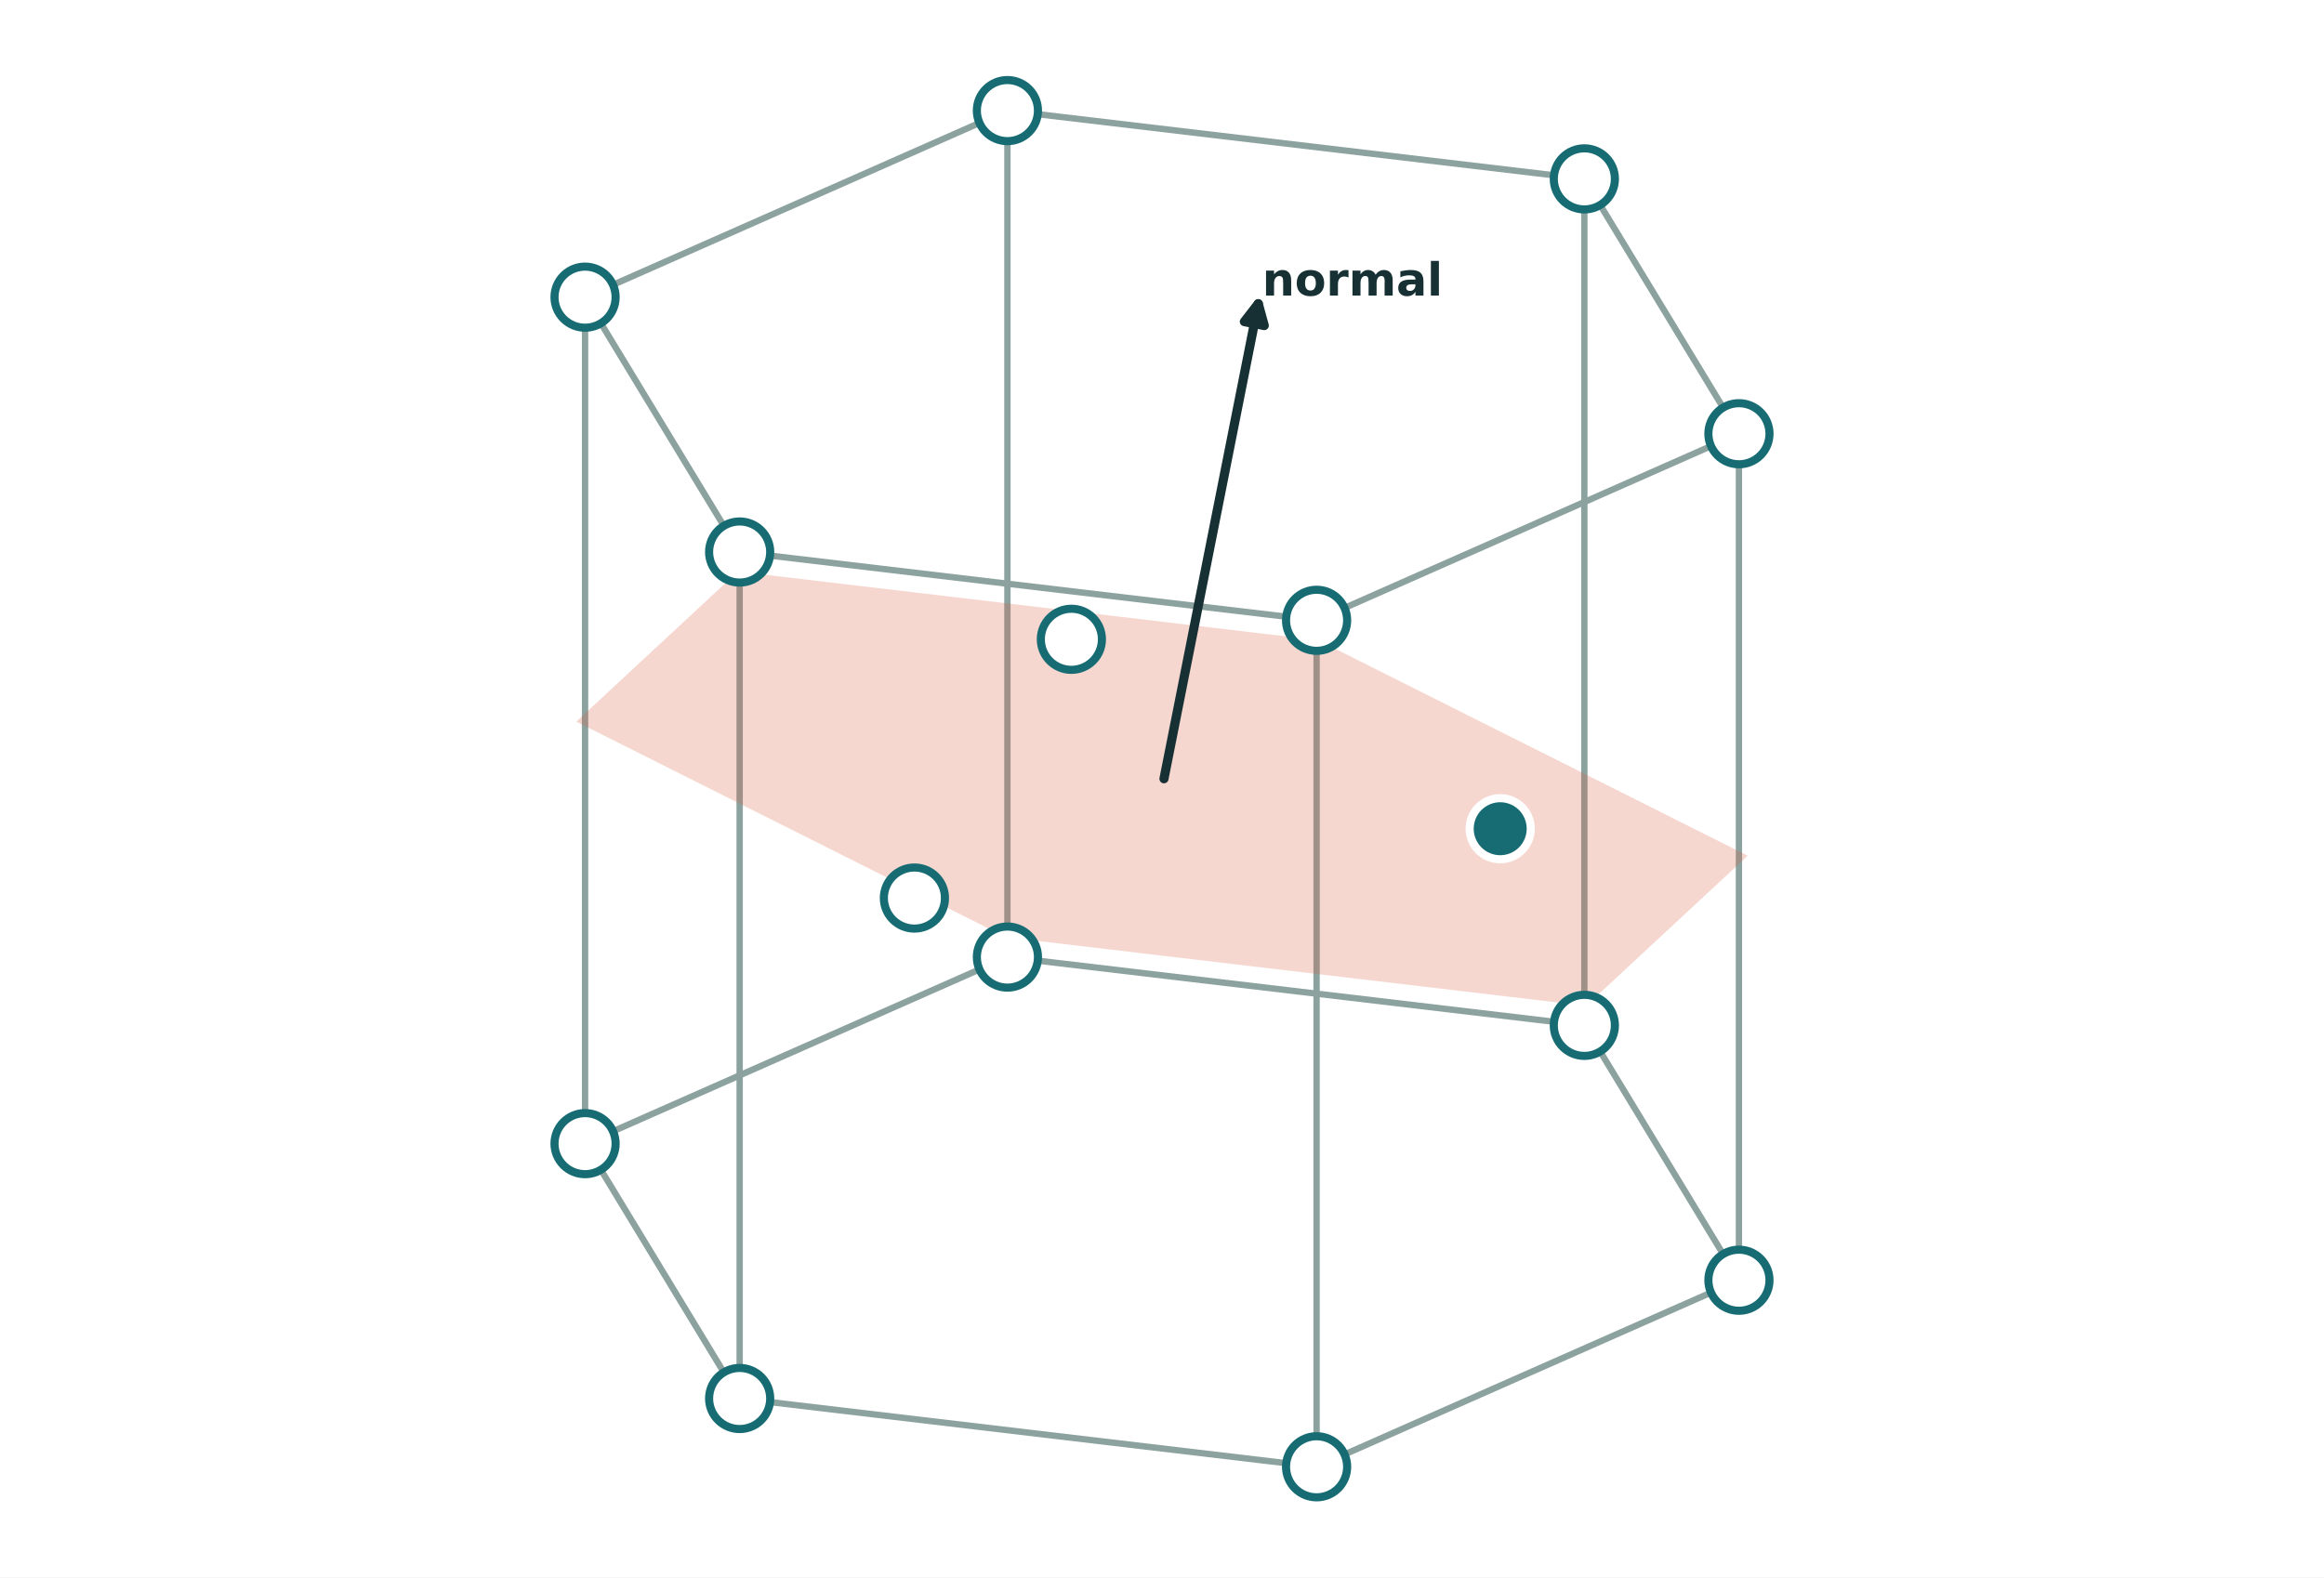
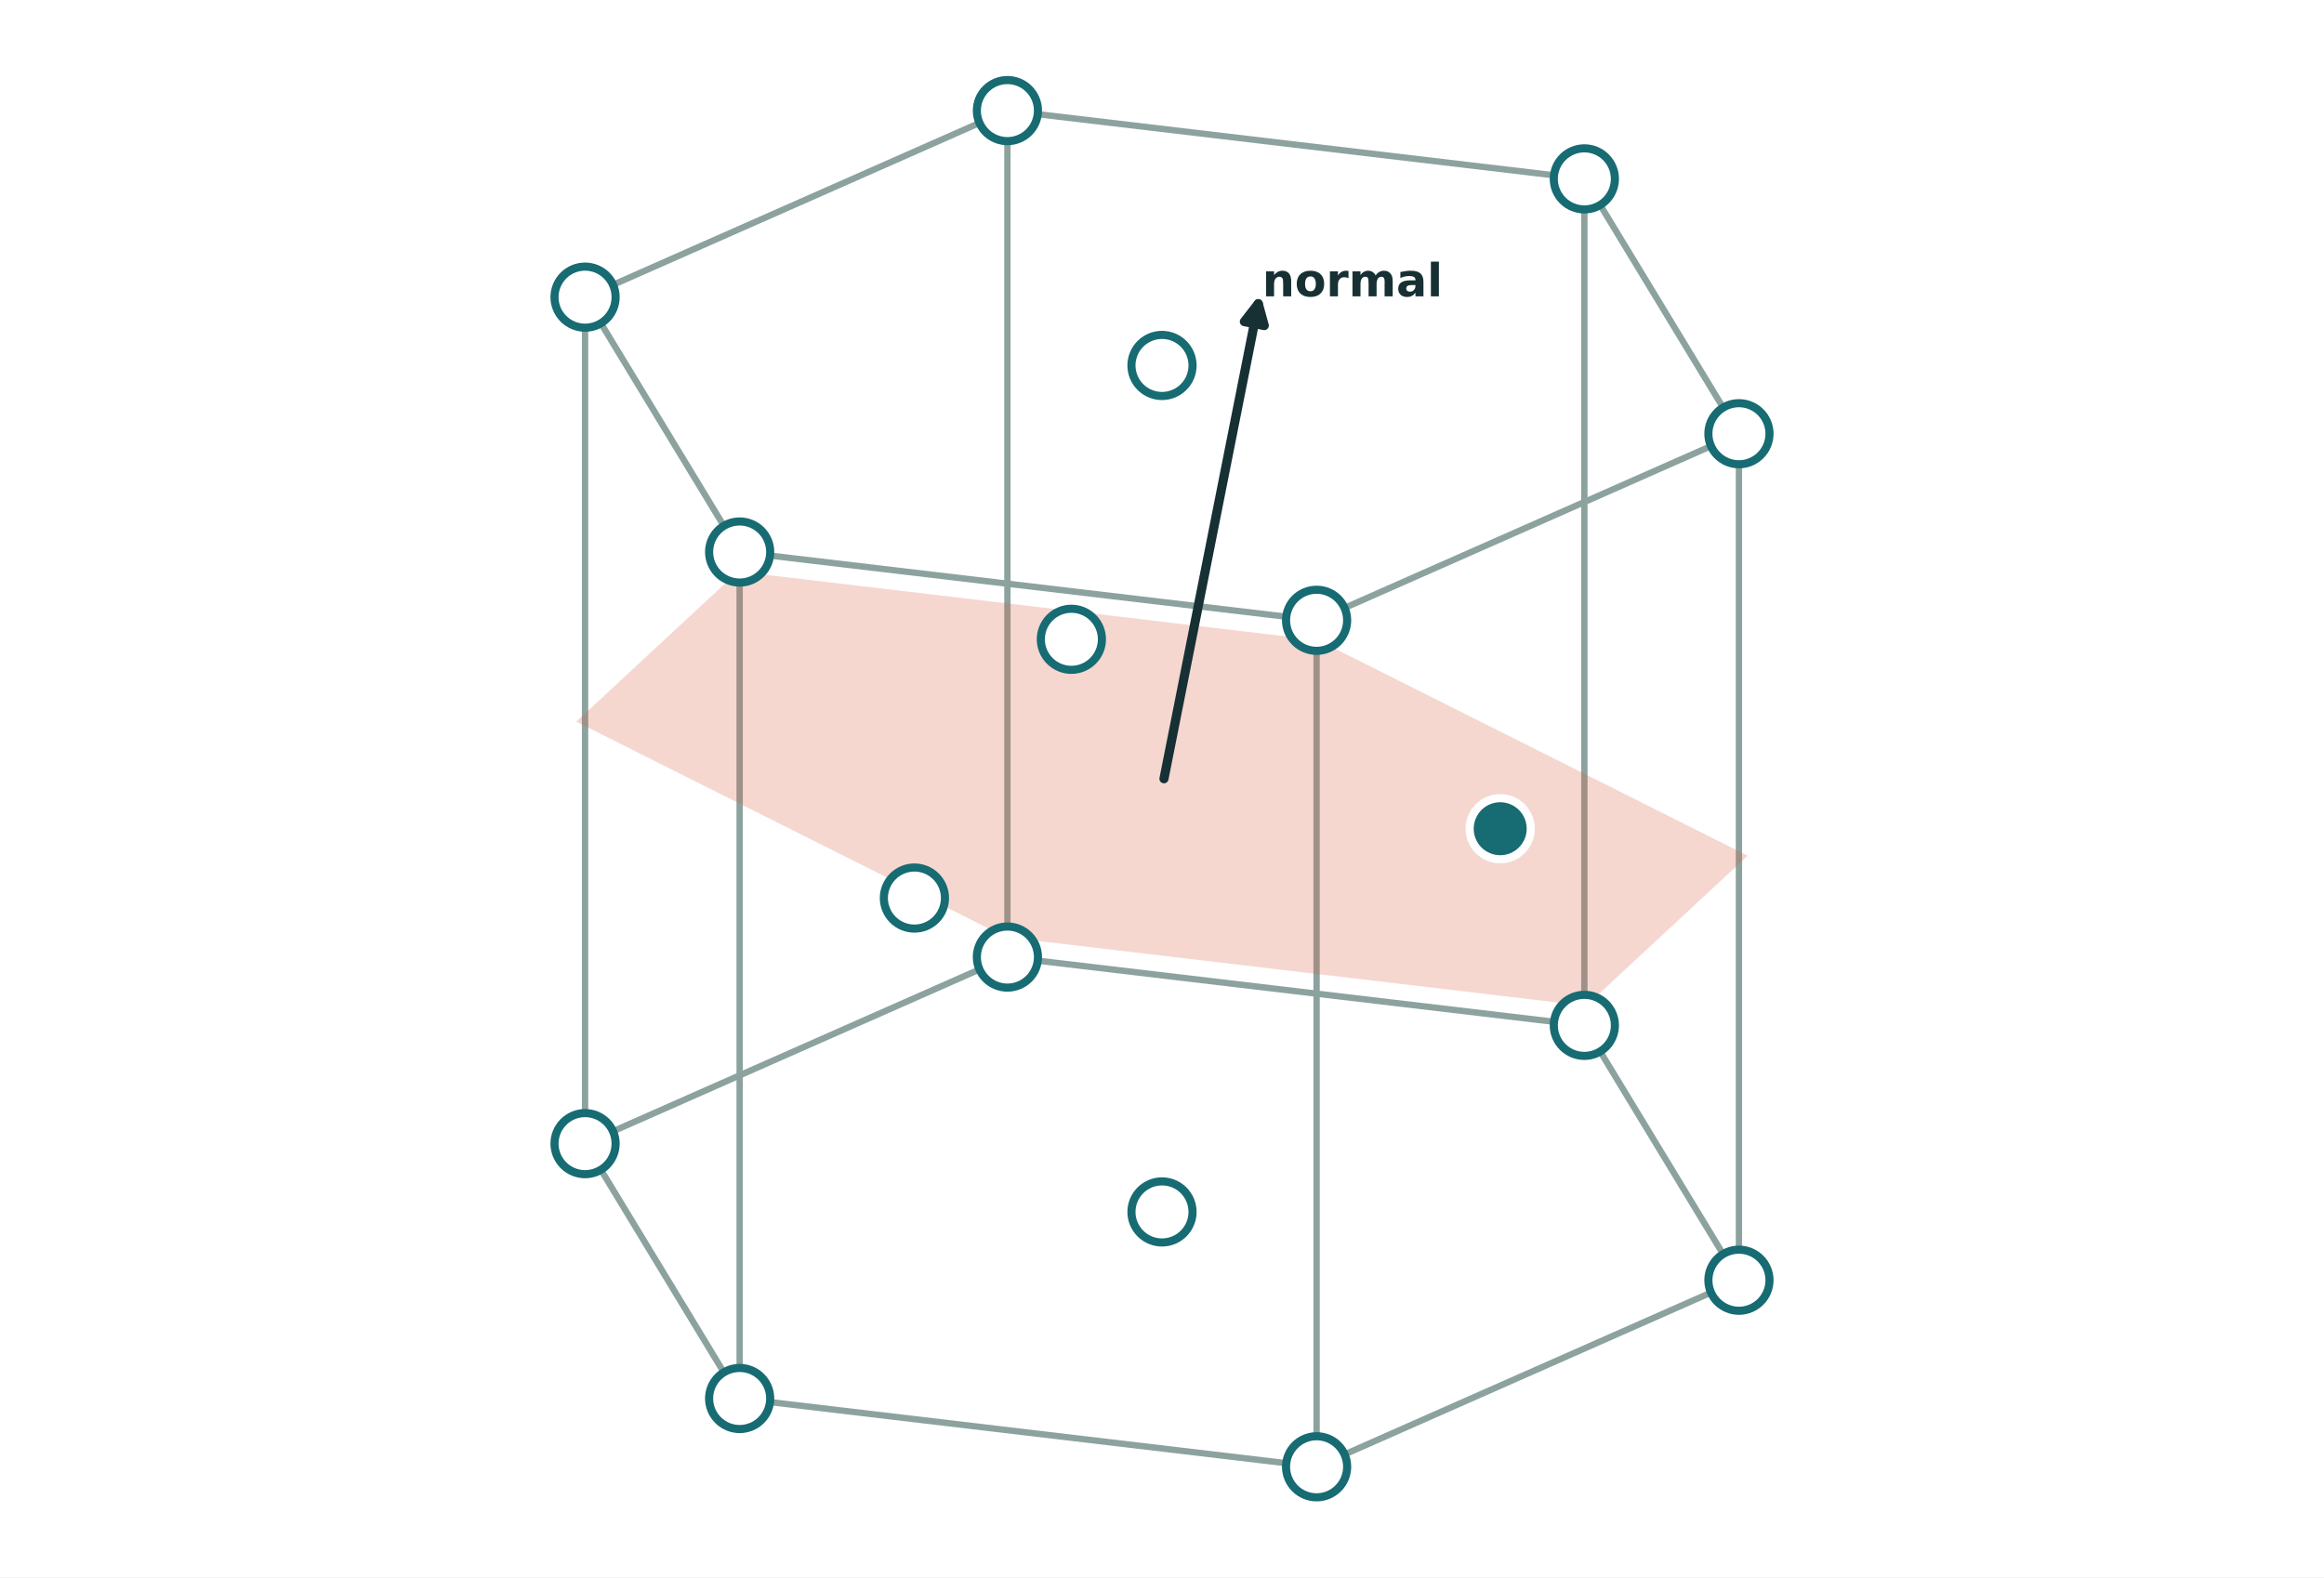
<svg xmlns="http://www.w3.org/2000/svg" xmlns:xlink="http://www.w3.org/1999/xlink" width="457.92pt" height="310.896pt" viewBox="0 0 457.92 310.896" version="1.1">
  <defs>
    <style type="text/css">*{stroke-linejoin: round; stroke-linecap: butt}</style>
  </defs>
  <g id="figure_1">
    <g id="patch_1">
      <path d="M 0 310.896 L 457.92 310.896 L 457.92 0 L 0 0 z " style="fill: #ffffff" />
    </g>
    <g id="axes_1">
      <g id="line2d_1">
-         <path d="M 312.179 202.096 L 198.5 188.637 " clip-path="url(#pc4c72e6c8c)" style="fill: none; stroke: #8ca29e; stroke-width: 1.25; stroke-linecap: square" />
+         <path d="M 312.179 202.096 L 198.5 188.637 " clip-path="url(#pd591c54c0f)" style="fill: none; stroke: #8ca29e; stroke-width: 1.25; stroke-linecap: square" />
      </g>
      <g id="line2d_2">
-         <path d="M 198.5 188.637 L 115.28 225.408 " clip-path="url(#pc4c72e6c8c)" style="fill: none; stroke: #8ca29e; stroke-width: 1.25; stroke-linecap: square" />
+         <path d="M 198.5 188.637 L 115.28 225.408 " clip-path="url(#pd591c54c0f)" style="fill: none; stroke: #8ca29e; stroke-width: 1.25; stroke-linecap: square" />
      </g>
      <g id="line2d_3">
-         <path d="M 115.28 225.408 L 145.741 275.639 " clip-path="url(#pc4c72e6c8c)" style="fill: none; stroke: #8ca29e; stroke-width: 1.25; stroke-linecap: square" />
+         <path d="M 115.28 225.408 L 145.741 275.639 " clip-path="url(#pd591c54c0f)" style="fill: none; stroke: #8ca29e; stroke-width: 1.25; stroke-linecap: square" />
      </g>
      <g id="line2d_4">
-         <path d="M 145.741 275.639 L 259.42 289.098 " clip-path="url(#pc4c72e6c8c)" style="fill: none; stroke: #8ca29e; stroke-width: 1.25; stroke-linecap: square" />
+         <path d="M 145.741 275.639 L 259.42 289.098 " clip-path="url(#pd591c54c0f)" style="fill: none; stroke: #8ca29e; stroke-width: 1.25; stroke-linecap: square" />
      </g>
      <g id="line2d_5">
-         <path d="M 259.42 289.098 L 342.64 252.327 " clip-path="url(#pc4c72e6c8c)" style="fill: none; stroke: #8ca29e; stroke-width: 1.25; stroke-linecap: square" />
+         <path d="M 259.42 289.098 L 342.64 252.327 " clip-path="url(#pd591c54c0f)" style="fill: none; stroke: #8ca29e; stroke-width: 1.25; stroke-linecap: square" />
      </g>
      <g id="line2d_6">
-         <path d="M 342.64 252.327 L 312.179 202.096 " clip-path="url(#pc4c72e6c8c)" style="fill: none; stroke: #8ca29e; stroke-width: 1.25; stroke-linecap: square" />
+         <path d="M 342.64 252.327 L 312.179 202.096 " clip-path="url(#pd591c54c0f)" style="fill: none; stroke: #8ca29e; stroke-width: 1.25; stroke-linecap: square" />
      </g>
      <g id="line2d_7">
-         <path d="M 312.179 35.257 L 198.5 21.798 " clip-path="url(#pc4c72e6c8c)" style="fill: none; stroke: #8ca29e; stroke-width: 1.25; stroke-linecap: square" />
+         <path d="M 312.179 35.257 L 198.5 21.798 " clip-path="url(#pd591c54c0f)" style="fill: none; stroke: #8ca29e; stroke-width: 1.25; stroke-linecap: square" />
      </g>
      <g id="line2d_8">
-         <path d="M 198.5 21.798 L 115.28 58.569 " clip-path="url(#pc4c72e6c8c)" style="fill: none; stroke: #8ca29e; stroke-width: 1.25; stroke-linecap: square" />
+         <path d="M 198.5 21.798 L 115.28 58.569 " clip-path="url(#pd591c54c0f)" style="fill: none; stroke: #8ca29e; stroke-width: 1.25; stroke-linecap: square" />
      </g>
      <g id="line2d_9">
-         <path d="M 115.28 58.569 L 145.741 108.8 " clip-path="url(#pc4c72e6c8c)" style="fill: none; stroke: #8ca29e; stroke-width: 1.25; stroke-linecap: square" />
+         <path d="M 115.28 58.569 L 145.741 108.8 " clip-path="url(#pd591c54c0f)" style="fill: none; stroke: #8ca29e; stroke-width: 1.25; stroke-linecap: square" />
      </g>
      <g id="line2d_10">
-         <path d="M 145.741 108.8 L 259.42 122.259 " clip-path="url(#pc4c72e6c8c)" style="fill: none; stroke: #8ca29e; stroke-width: 1.25; stroke-linecap: square" />
+         <path d="M 145.741 108.8 L 259.42 122.259 " clip-path="url(#pd591c54c0f)" style="fill: none; stroke: #8ca29e; stroke-width: 1.25; stroke-linecap: square" />
      </g>
      <g id="line2d_11">
-         <path d="M 259.42 122.259 L 342.64 85.488 " clip-path="url(#pc4c72e6c8c)" style="fill: none; stroke: #8ca29e; stroke-width: 1.25; stroke-linecap: square" />
+         <path d="M 259.42 122.259 L 342.64 85.488 " clip-path="url(#pd591c54c0f)" style="fill: none; stroke: #8ca29e; stroke-width: 1.25; stroke-linecap: square" />
      </g>
      <g id="line2d_12">
-         <path d="M 342.64 85.488 L 312.179 35.257 " clip-path="url(#pc4c72e6c8c)" style="fill: none; stroke: #8ca29e; stroke-width: 1.25; stroke-linecap: square" />
+         <path d="M 342.64 85.488 L 312.179 35.257 " clip-path="url(#pd591c54c0f)" style="fill: none; stroke: #8ca29e; stroke-width: 1.25; stroke-linecap: square" />
      </g>
      <g id="line2d_13">
-         <path d="M 312.179 202.096 L 312.179 35.257 " clip-path="url(#pc4c72e6c8c)" style="fill: none; stroke: #8ca29e; stroke-width: 1.25; stroke-linecap: square" />
+         <path d="M 312.179 202.096 L 312.179 35.257 " clip-path="url(#pd591c54c0f)" style="fill: none; stroke: #8ca29e; stroke-width: 1.25; stroke-linecap: square" />
      </g>
      <g id="line2d_14">
-         <path d="M 198.5 188.637 L 198.5 21.798 " clip-path="url(#pc4c72e6c8c)" style="fill: none; stroke: #8ca29e; stroke-width: 1.25; stroke-linecap: square" />
+         <path d="M 198.5 188.637 L 198.5 21.798 " clip-path="url(#pd591c54c0f)" style="fill: none; stroke: #8ca29e; stroke-width: 1.25; stroke-linecap: square" />
      </g>
      <g id="line2d_15">
-         <path d="M 115.28 225.408 L 115.28 58.569 " clip-path="url(#pc4c72e6c8c)" style="fill: none; stroke: #8ca29e; stroke-width: 1.25; stroke-linecap: square" />
+         <path d="M 115.28 225.408 L 115.28 58.569 " clip-path="url(#pd591c54c0f)" style="fill: none; stroke: #8ca29e; stroke-width: 1.25; stroke-linecap: square" />
      </g>
      <g id="line2d_16">
-         <path d="M 145.741 275.639 L 145.741 108.8 " clip-path="url(#pc4c72e6c8c)" style="fill: none; stroke: #8ca29e; stroke-width: 1.25; stroke-linecap: square" />
+         <path d="M 145.741 275.639 L 145.741 108.8 " clip-path="url(#pd591c54c0f)" style="fill: none; stroke: #8ca29e; stroke-width: 1.25; stroke-linecap: square" />
      </g>
      <g id="line2d_17">
-         <path d="M 259.42 289.098 L 259.42 122.259 " clip-path="url(#pc4c72e6c8c)" style="fill: none; stroke: #8ca29e; stroke-width: 1.25; stroke-linecap: square" />
+         <path d="M 259.42 289.098 L 259.42 122.259 " clip-path="url(#pd591c54c0f)" style="fill: none; stroke: #8ca29e; stroke-width: 1.25; stroke-linecap: square" />
      </g>
      <g id="line2d_18">
-         <path d="M 342.64 252.327 L 342.64 85.488 " clip-path="url(#pc4c72e6c8c)" style="fill: none; stroke: #8ca29e; stroke-width: 1.25; stroke-linecap: square" />
+         <path d="M 342.64 252.327 L 342.64 85.488 " clip-path="url(#pd591c54c0f)" style="fill: none; stroke: #8ca29e; stroke-width: 1.25; stroke-linecap: square" />
      </g>
      <g id="patch_2">
-         <path d="M 145.741 113.691 L 259.42 127.15 L 342.64 168.907 L 312.179 197.205 L 198.5 183.746 L 115.28 141.989 z " clip-path="url(#pc4c72e6c8c)" style="fill: #d85f45; opacity: 0.25; stroke: #d85f45; stroke-width: 2; stroke-linejoin: miter" />
+         <path d="M 145.741 113.691 L 259.42 127.15 L 342.64 168.907 L 312.179 197.205 L 198.5 183.746 L 115.28 141.989 z " clip-path="url(#pd591c54c0f)" style="fill: #d85f45; opacity: 0.25; stroke: #d85f45; stroke-width: 2; stroke-linejoin: miter" />
      </g>
      <g id="text_1">
-         <text style="font-weight: 700; font-size: 9px; font-family: 'DejaVu Sans'; text-anchor: start; fill: #173033" x="248.711" y="58.259" transform="rotate(-0 248.7107 58.25872)">  normal</text>
+         <text style="font-weight: 700; font-size: 9px; font-family: 'DejaVu Sans'; text-anchor: start; fill: #173033" x="248.711" y="58.404" transform="rotate(-0 248.7107 58.40391)">  normal</text>
      </g>
      <g id="PathCollection_1">
        <defs>
-           <path id="m2f9499620f" d="M 0 6.021 C 1.597 6.021 3.128 5.386 4.257 4.257 C 5.386 3.128 6.021 1.597 6.021 0 C 6.021 -1.597 5.386 -3.128 4.257 -4.257 C 3.128 -5.386 1.597 -6.021 0 -6.021 C -1.597 -6.021 -3.128 -5.386 -4.257 -4.257 C -5.386 -3.128 -6.021 -1.597 -6.021 0 C -6.021 1.597 -5.386 3.128 -4.257 4.257 C -3.128 5.386 -1.597 6.021 0 6.021 z " style="stroke: #176b72; stroke-width: 1.6" />
+           <path id="mda5c548ac4" d="M 0 6.021 C 1.597 6.021 3.128 5.386 4.257 4.257 C 5.386 3.128 6.021 1.597 6.021 0 C 6.021 -1.597 5.386 -3.128 4.257 -4.257 C 3.128 -5.386 1.597 -6.021 0 -6.021 C -1.597 -6.021 -3.128 -5.386 -4.257 -4.257 C -5.386 -3.128 -6.021 -1.597 -6.021 0 C -6.021 1.597 -5.386 3.128 -4.257 4.257 C -3.128 5.386 -1.597 6.021 0 6.021 z " style="stroke: #176b72; stroke-width: 1.6" />
        </defs>
-         <g clip-path="url(#pc4c72e6c8c)">
-           <use xlink:href="#m2f9499620f" x="312.179" y="202.096" style="fill: #ffffff; stroke: #176b72; stroke-width: 1.6" />
+         <g clip-path="url(#pd591c54c0f)">
+           <use xlink:href="#mda5c548ac4" x="312.179" y="202.096" style="fill: #ffffff; stroke: #176b72; stroke-width: 1.6" />
        </g>
      </g>
      <g id="PathCollection_2">
-         <g clip-path="url(#pc4c72e6c8c)">
-           <use xlink:href="#m2f9499620f" x="198.5" y="188.637" style="fill: #ffffff; stroke: #176b72; stroke-width: 1.6" />
+         <g clip-path="url(#pd591c54c0f)">
+           <use xlink:href="#mda5c548ac4" x="198.5" y="188.637" style="fill: #ffffff; stroke: #176b72; stroke-width: 1.6" />
        </g>
      </g>
      <g id="PathCollection_3">
-         <g clip-path="url(#pc4c72e6c8c)">
-           <use xlink:href="#m2f9499620f" x="115.28" y="225.408" style="fill: #ffffff; stroke: #176b72; stroke-width: 1.6" />
+         <g clip-path="url(#pd591c54c0f)">
+           <use xlink:href="#mda5c548ac4" x="115.28" y="225.408" style="fill: #ffffff; stroke: #176b72; stroke-width: 1.6" />
        </g>
      </g>
      <g id="PathCollection_4">
-         <g clip-path="url(#pc4c72e6c8c)">
-           <use xlink:href="#m2f9499620f" x="145.741" y="275.639" style="fill: #ffffff; stroke: #176b72; stroke-width: 1.6" />
+         <g clip-path="url(#pd591c54c0f)">
+           <use xlink:href="#mda5c548ac4" x="145.741" y="275.639" style="fill: #ffffff; stroke: #176b72; stroke-width: 1.6" />
        </g>
      </g>
      <g id="PathCollection_5">
-         <g clip-path="url(#pc4c72e6c8c)">
-           <use xlink:href="#m2f9499620f" x="259.42" y="289.098" style="fill: #ffffff; stroke: #176b72; stroke-width: 1.6" />
+         <g clip-path="url(#pd591c54c0f)">
+           <use xlink:href="#mda5c548ac4" x="259.42" y="289.098" style="fill: #ffffff; stroke: #176b72; stroke-width: 1.6" />
        </g>
      </g>
      <g id="PathCollection_6">
-         <g clip-path="url(#pc4c72e6c8c)">
-           <use xlink:href="#m2f9499620f" x="342.64" y="252.327" style="fill: #ffffff; stroke: #176b72; stroke-width: 1.6" />
+         <g clip-path="url(#pd591c54c0f)">
+           <use xlink:href="#mda5c548ac4" x="342.64" y="252.327" style="fill: #ffffff; stroke: #176b72; stroke-width: 1.6" />
        </g>
      </g>
      <g id="PathCollection_7">
-         <g clip-path="url(#pc4c72e6c8c)">
-           <use xlink:href="#m2f9499620f" x="312.179" y="35.257" style="fill: #ffffff; stroke: #176b72; stroke-width: 1.6" />
+         <g clip-path="url(#pd591c54c0f)">
+           <use xlink:href="#mda5c548ac4" x="312.179" y="35.257" style="fill: #ffffff; stroke: #176b72; stroke-width: 1.6" />
        </g>
      </g>
      <g id="PathCollection_8">
-         <g clip-path="url(#pc4c72e6c8c)">
-           <use xlink:href="#m2f9499620f" x="198.5" y="21.798" style="fill: #ffffff; stroke: #176b72; stroke-width: 1.6" />
+         <g clip-path="url(#pd591c54c0f)">
+           <use xlink:href="#mda5c548ac4" x="198.5" y="21.798" style="fill: #ffffff; stroke: #176b72; stroke-width: 1.6" />
        </g>
      </g>
      <g id="PathCollection_9">
-         <g clip-path="url(#pc4c72e6c8c)">
-           <use xlink:href="#m2f9499620f" x="115.28" y="58.569" style="fill: #ffffff; stroke: #176b72; stroke-width: 1.6" />
+         <g clip-path="url(#pd591c54c0f)">
+           <use xlink:href="#mda5c548ac4" x="115.28" y="58.569" style="fill: #ffffff; stroke: #176b72; stroke-width: 1.6" />
        </g>
      </g>
      <g id="PathCollection_10">
-         <g clip-path="url(#pc4c72e6c8c)">
-           <use xlink:href="#m2f9499620f" x="145.741" y="108.8" style="fill: #ffffff; stroke: #176b72; stroke-width: 1.6" />
+         <g clip-path="url(#pd591c54c0f)">
+           <use xlink:href="#mda5c548ac4" x="145.741" y="108.8" style="fill: #ffffff; stroke: #176b72; stroke-width: 1.6" />
        </g>
      </g>
      <g id="PathCollection_11">
-         <g clip-path="url(#pc4c72e6c8c)">
-           <use xlink:href="#m2f9499620f" x="259.42" y="122.259" style="fill: #ffffff; stroke: #176b72; stroke-width: 1.6" />
+         <g clip-path="url(#pd591c54c0f)">
+           <use xlink:href="#mda5c548ac4" x="259.42" y="122.259" style="fill: #ffffff; stroke: #176b72; stroke-width: 1.6" />
        </g>
      </g>
      <g id="PathCollection_12">
-         <g clip-path="url(#pc4c72e6c8c)">
-           <use xlink:href="#m2f9499620f" x="342.64" y="85.488" style="fill: #ffffff; stroke: #176b72; stroke-width: 1.6" />
+         <g clip-path="url(#pd591c54c0f)">
+           <use xlink:href="#mda5c548ac4" x="342.64" y="85.488" style="fill: #ffffff; stroke: #176b72; stroke-width: 1.6" />
        </g>
      </g>
      <g id="PathCollection_13">
-         <g clip-path="url(#pc4c72e6c8c)">
-           <use xlink:href="#m2f9499620f" x="211.104" y="126.003" style="fill: #ffffff; stroke: #176b72; stroke-width: 1.6" />
+         <g clip-path="url(#pd591c54c0f)">
+           <use xlink:href="#mda5c548ac4" x="228.96" y="238.867" style="fill: #ffffff; stroke: #176b72; stroke-width: 1.6" />
        </g>
      </g>
      <g id="PathCollection_14">
-         <g clip-path="url(#pc4c72e6c8c)">
-           <use xlink:href="#m2f9499620f" x="180.176" y="177.004" style="fill: #ffffff; stroke: #176b72; stroke-width: 1.6" />
+         <g clip-path="url(#pd591c54c0f)">
+           <use xlink:href="#mda5c548ac4" x="228.96" y="72.029" style="fill: #ffffff; stroke: #176b72; stroke-width: 1.6" />
        </g>
      </g>
      <g id="PathCollection_15">
+         <g clip-path="url(#pd591c54c0f)">
+           <use xlink:href="#mda5c548ac4" x="211.104" y="126.003" style="fill: #ffffff; stroke: #176b72; stroke-width: 1.6" />
+         </g>
+       </g>
+       <g id="PathCollection_16">
+         <g clip-path="url(#pd591c54c0f)">
+           <use xlink:href="#mda5c548ac4" x="180.176" y="177.004" style="fill: #ffffff; stroke: #176b72; stroke-width: 1.6" />
+         </g>
+       </g>
+       <g id="PathCollection_17">
        <defs>
-           <path id="m67976c68a7" d="M 0 6.021 C 1.597 6.021 3.128 5.386 4.257 4.257 C 5.386 3.128 6.021 1.597 6.021 0 C 6.021 -1.597 5.386 -3.128 4.257 -4.257 C 3.128 -5.386 1.597 -6.021 0 -6.021 C -1.597 -6.021 -3.128 -5.386 -4.257 -4.257 C -5.386 -3.128 -6.021 -1.597 -6.021 0 C -6.021 1.597 -5.386 3.128 -4.257 4.257 C -3.128 5.386 -1.597 6.021 0 6.021 z " style="stroke: #ffffff; stroke-width: 1.6" />
+           <path id="mc8e61d9d1f" d="M 0 6.021 C 1.597 6.021 3.128 5.386 4.257 4.257 C 5.386 3.128 6.021 1.597 6.021 0 C 6.021 -1.597 5.386 -3.128 4.257 -4.257 C 3.128 -5.386 1.597 -6.021 0 -6.021 C -1.597 -6.021 -3.128 -5.386 -4.257 -4.257 C -5.386 -3.128 -6.021 -1.597 -6.021 0 C -6.021 1.597 -5.386 3.128 -4.257 4.257 C -3.128 5.386 -1.597 6.021 0 6.021 z " style="stroke: #ffffff; stroke-width: 1.6" />
        </defs>
-         <g clip-path="url(#pc4c72e6c8c)">
-           <use xlink:href="#m67976c68a7" x="295.6" y="163.338" style="fill: #176b72; stroke: #ffffff; stroke-width: 1.6" />
+         <g clip-path="url(#pd591c54c0f)">
+           <use xlink:href="#mc8e61d9d1f" x="295.6" y="163.338" style="fill: #176b72; stroke: #ffffff; stroke-width: 1.6" />
        </g>
      </g>
      <g id="patch_3">
        <path d="M 229.349 153.489 Q 238.835 105.686 247.93 59.857 " style="fill: none; stroke: #173033; stroke-width: 1.8; stroke-linecap: round" />
        <path d="M 245.189 63.391 L 247.93 59.857 L 249.113 64.169 z " style="fill: #173033; stroke: #173033; stroke-width: 1.8; stroke-linecap: round" />
      </g>
    </g>
  </g>
  <defs>
-     <clipPath id="pc4c72e6c8c">
+     <clipPath id="pd591c54c0f">
      <rect x="5.76" y="5.76" width="446.4" height="299.376" />
    </clipPath>
  </defs>
</svg>
